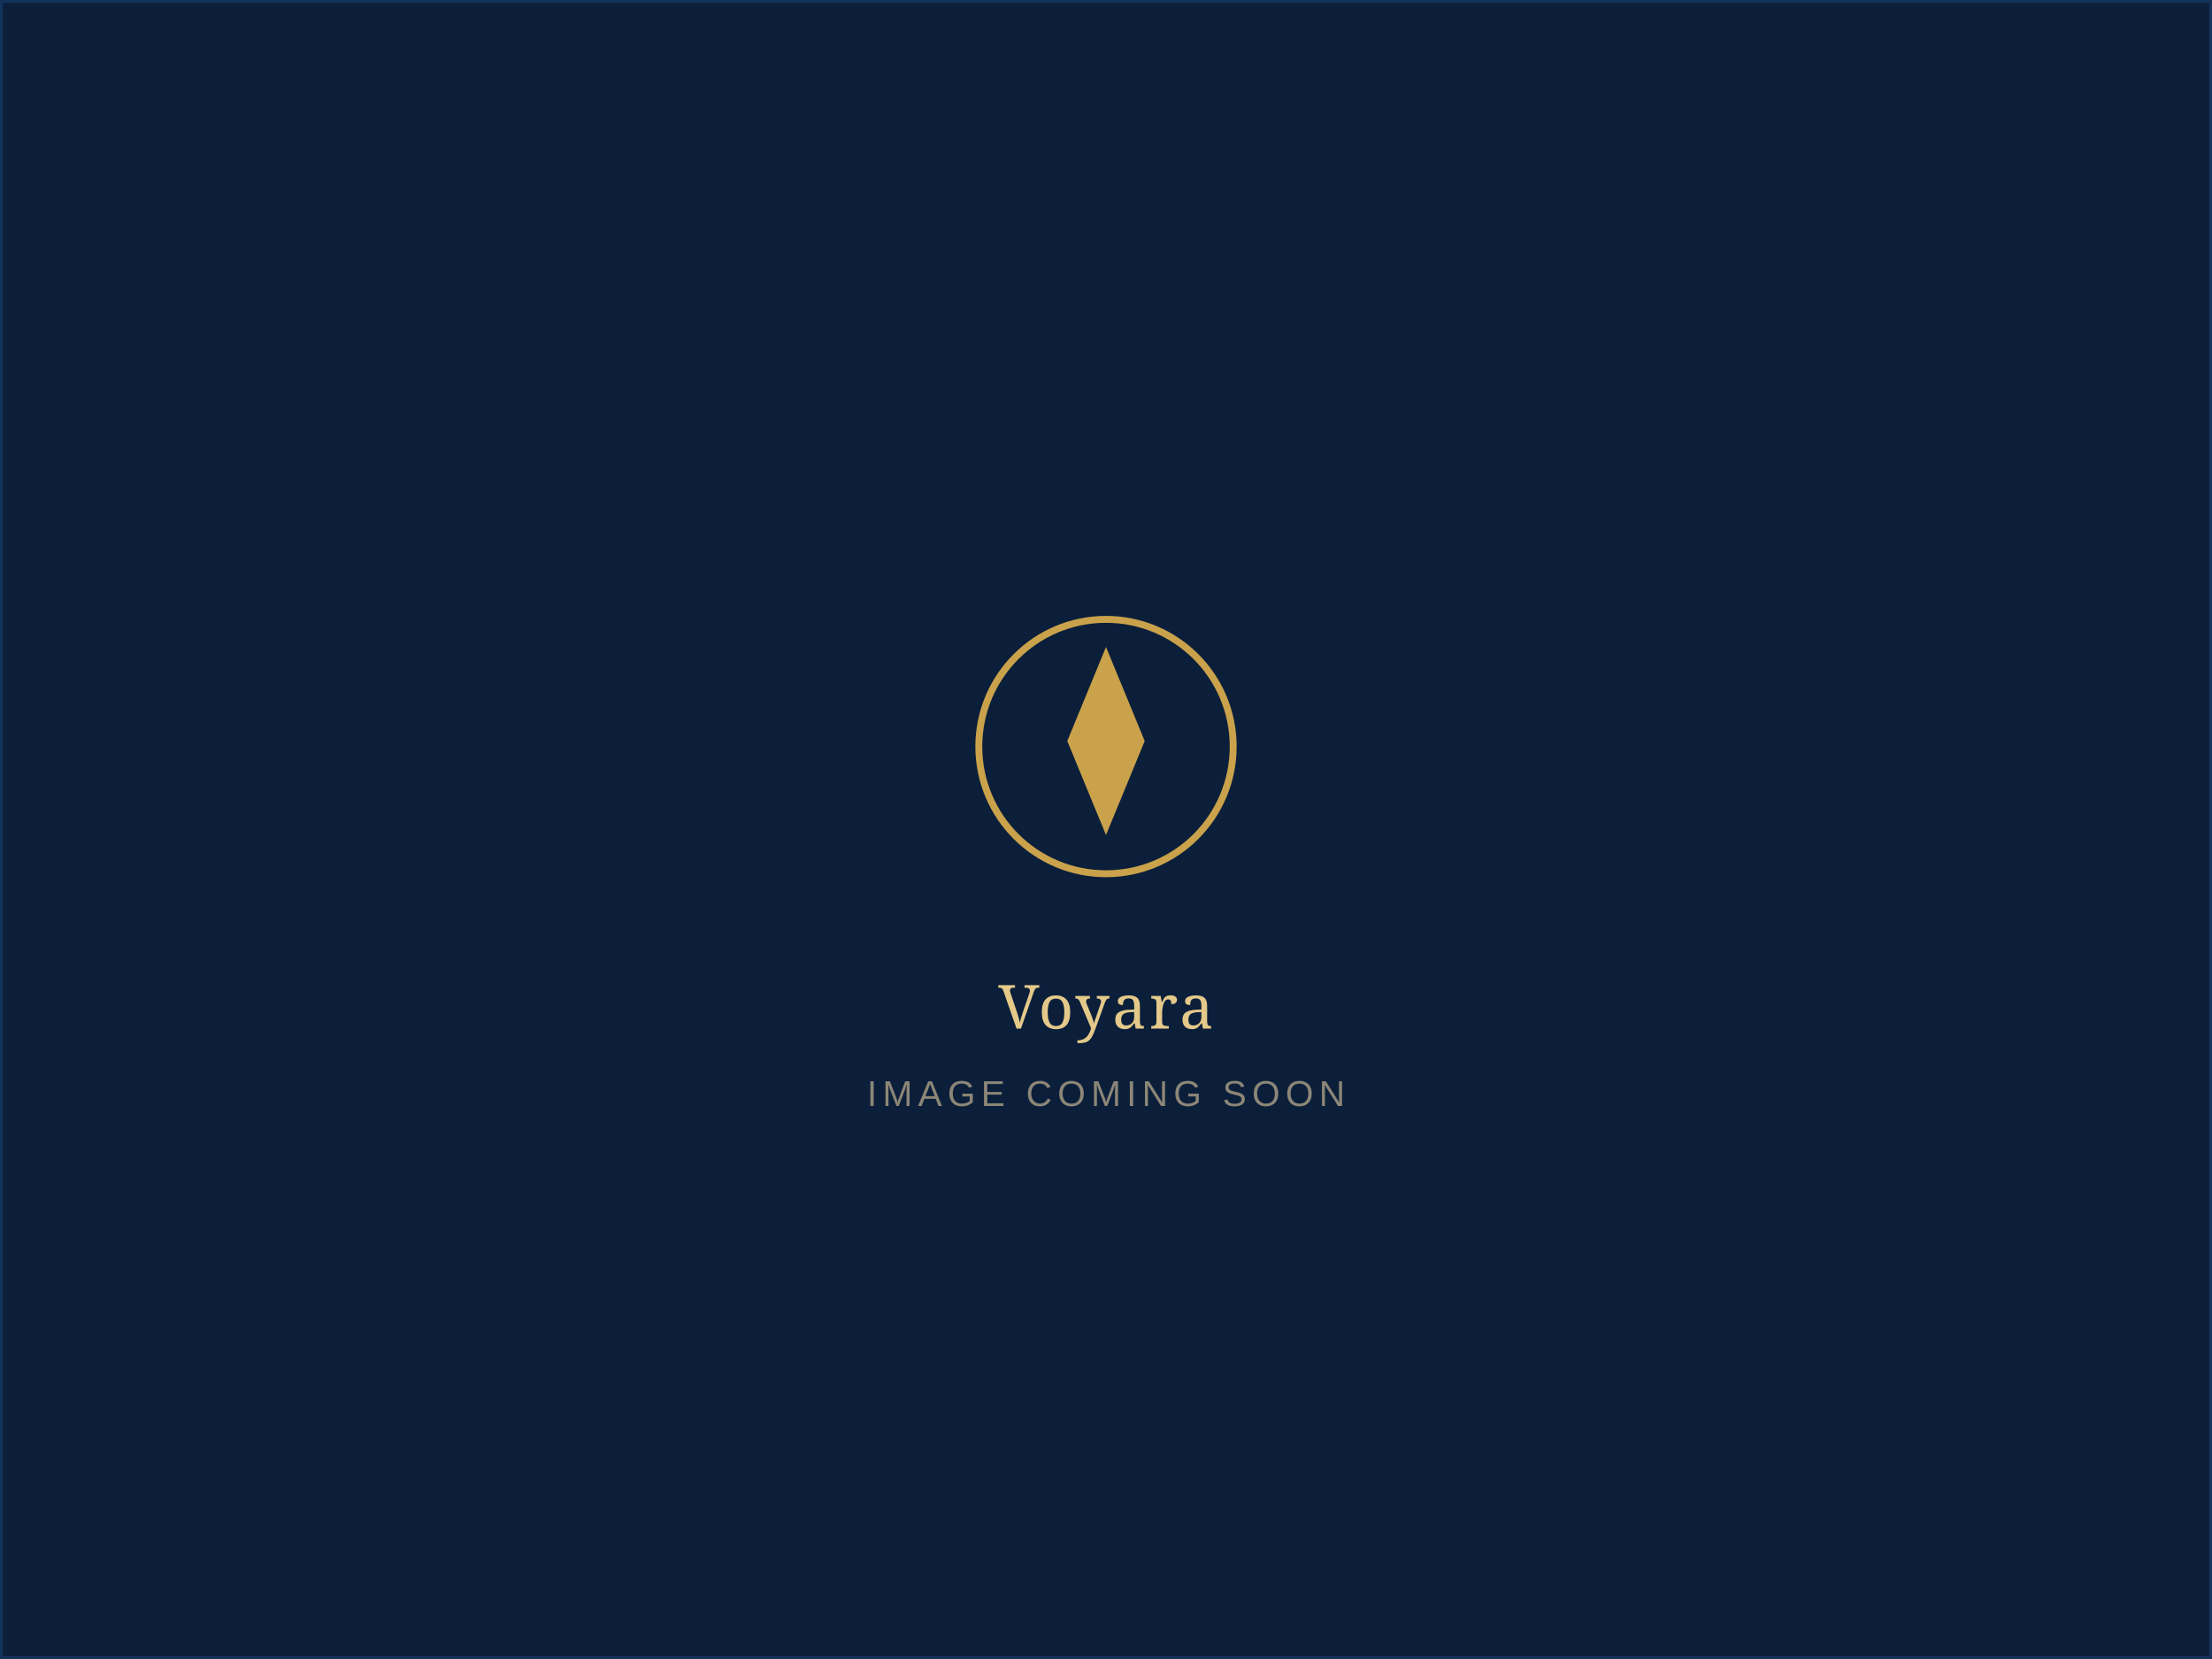
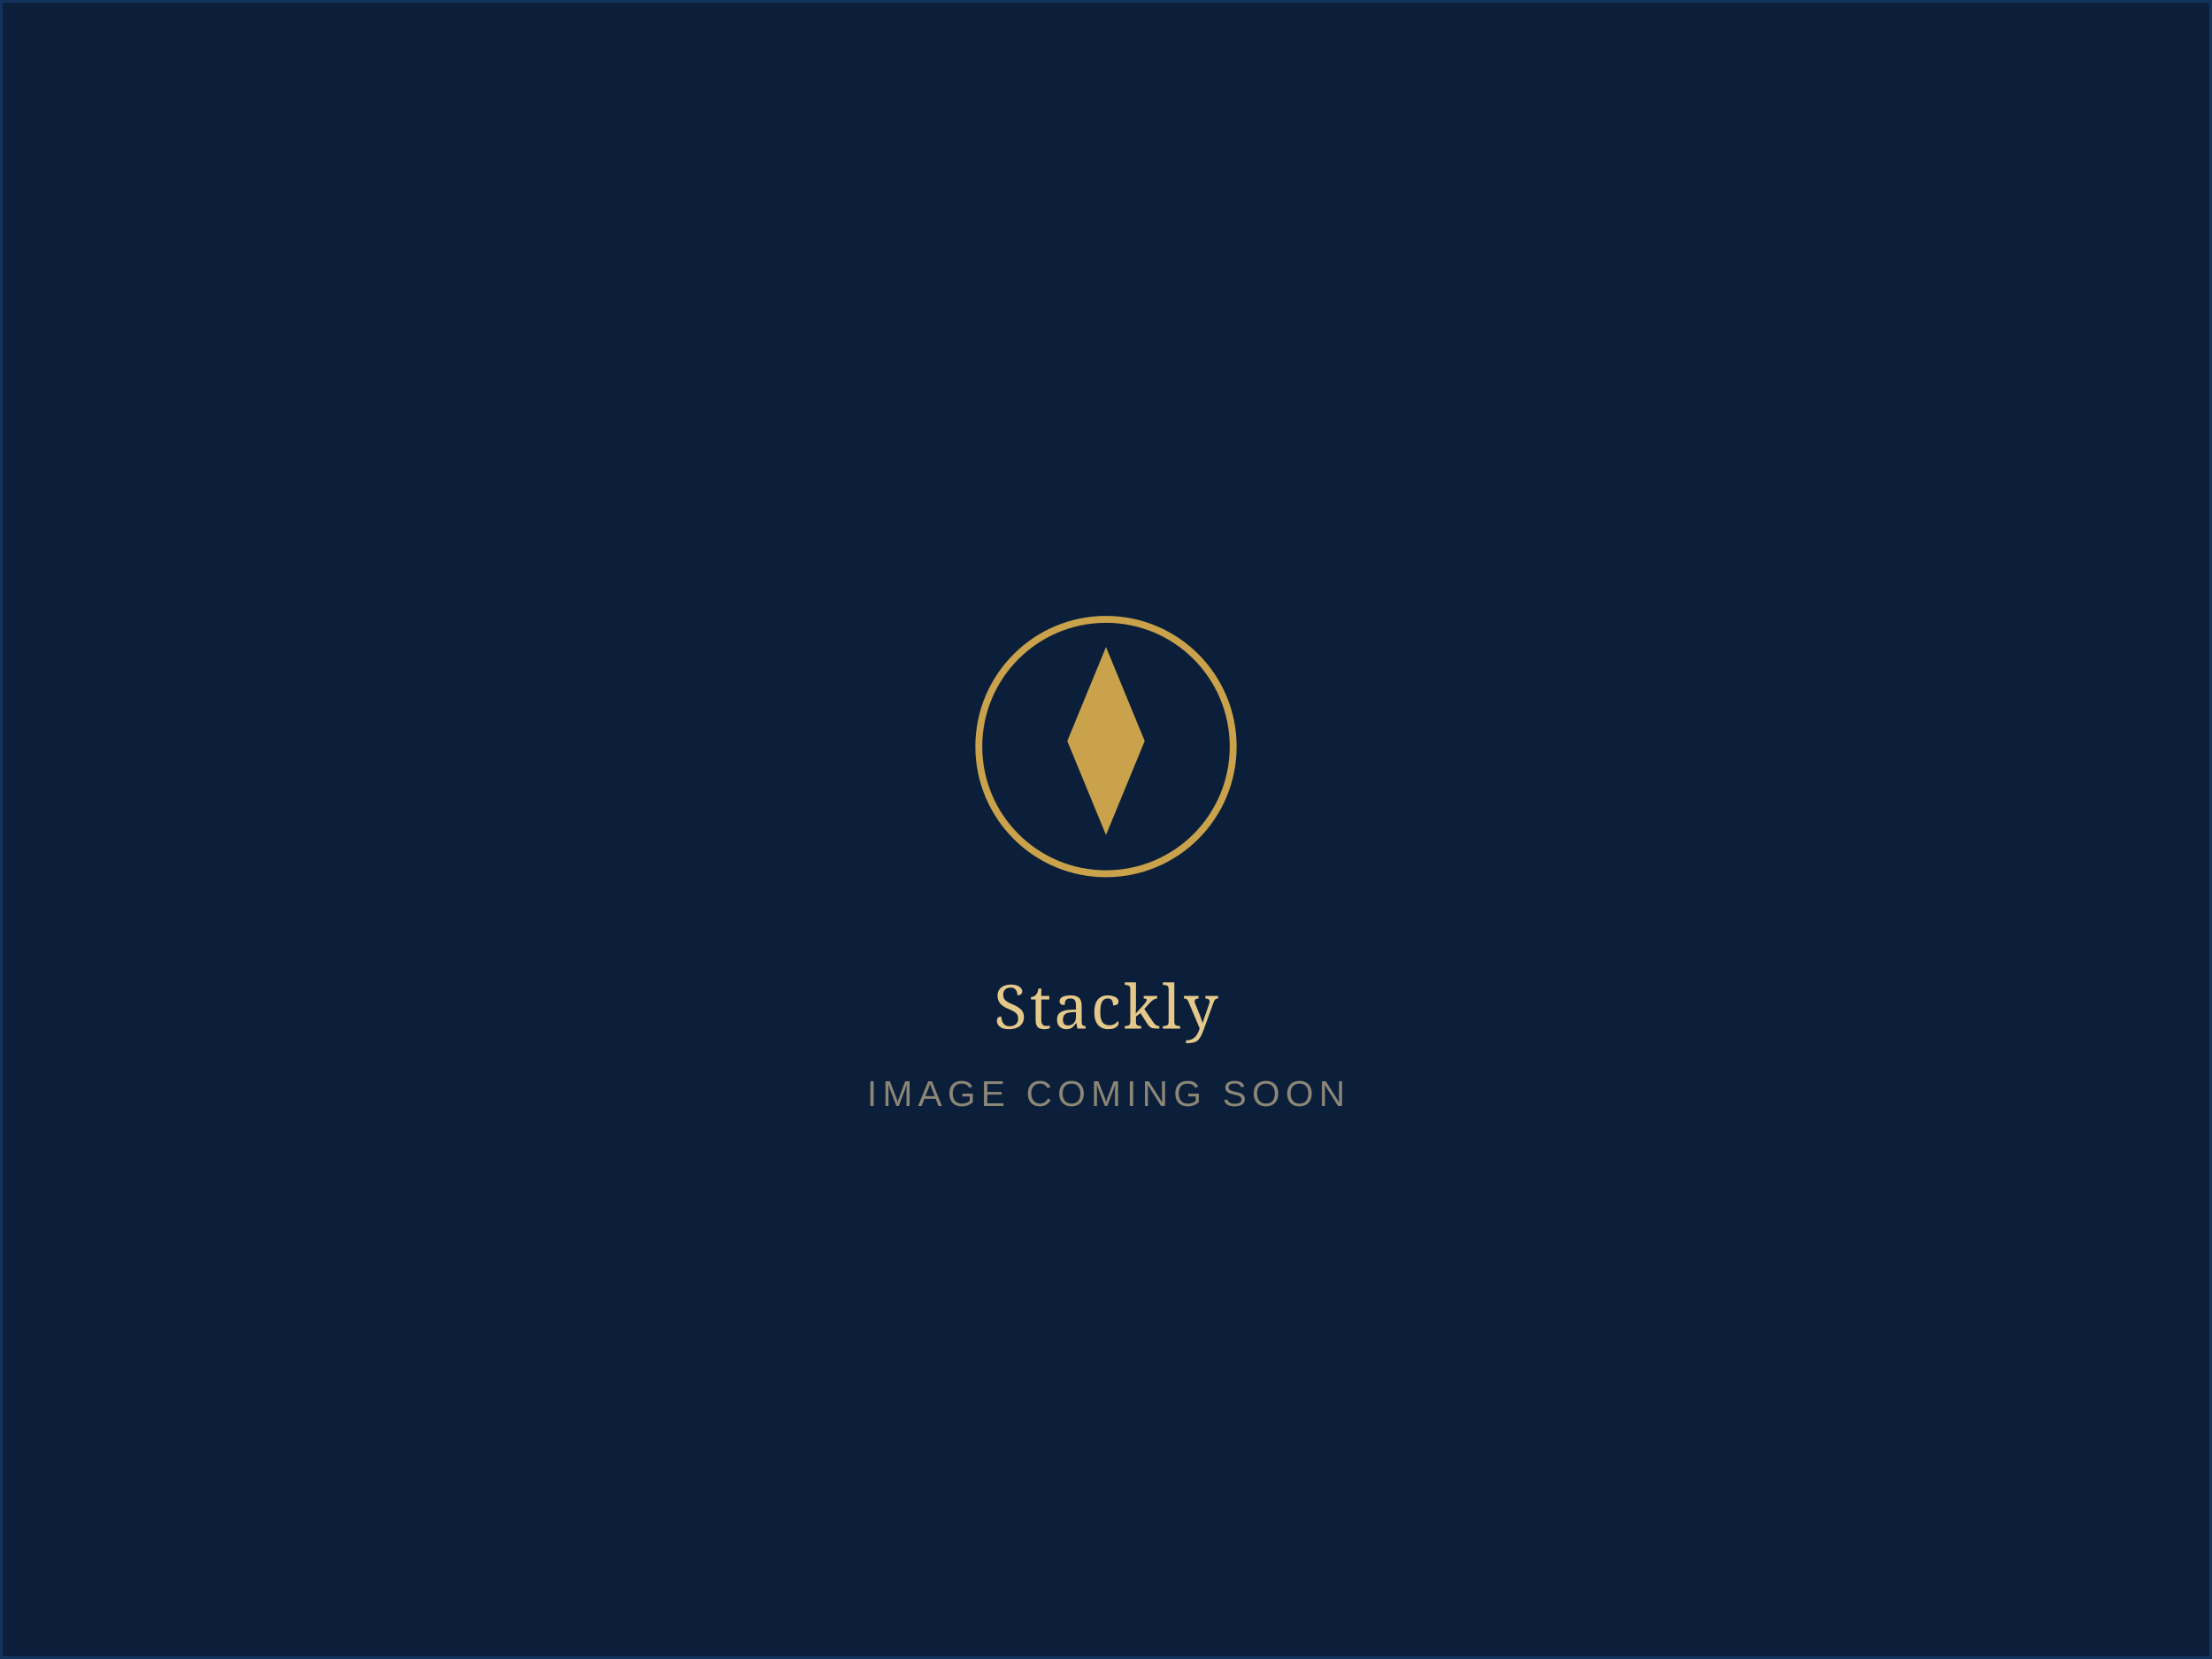
<svg xmlns="http://www.w3.org/2000/svg" viewBox="0 0 800 600" role="img" aria-label="Image coming soon">
  <rect width="800" height="600" fill="#0B1F3A" />
  <rect x="0.5" y="0.5" width="799" height="599" fill="none" stroke="#14335C" stroke-width="1" />
  <g stroke="#C9A24B" stroke-width="2.5" fill="none" stroke-linecap="round" stroke-linejoin="round">
    <circle cx="400" cy="270" r="46" />
    <path d="M400 234l14 34-14 34-14-34z" fill="#C9A24B" stroke="none" />
  </g>
-   <text x="400" y="372" text-anchor="middle" font-family="Georgia, 'Playfair Display', serif" font-size="22" fill="#E4C98A" letter-spacing="1">Voyara</text>
+   <text x="400" y="372" text-anchor="middle" font-family="Georgia, 'Playfair Display', serif" font-size="22" fill="#E4C98A" letter-spacing="1">Stackly</text>
  <text x="400" y="400" text-anchor="middle" font-family="Arial, sans-serif" font-size="13" letter-spacing="2" fill="#8C8677">IMAGE COMING SOON</text>
</svg>
